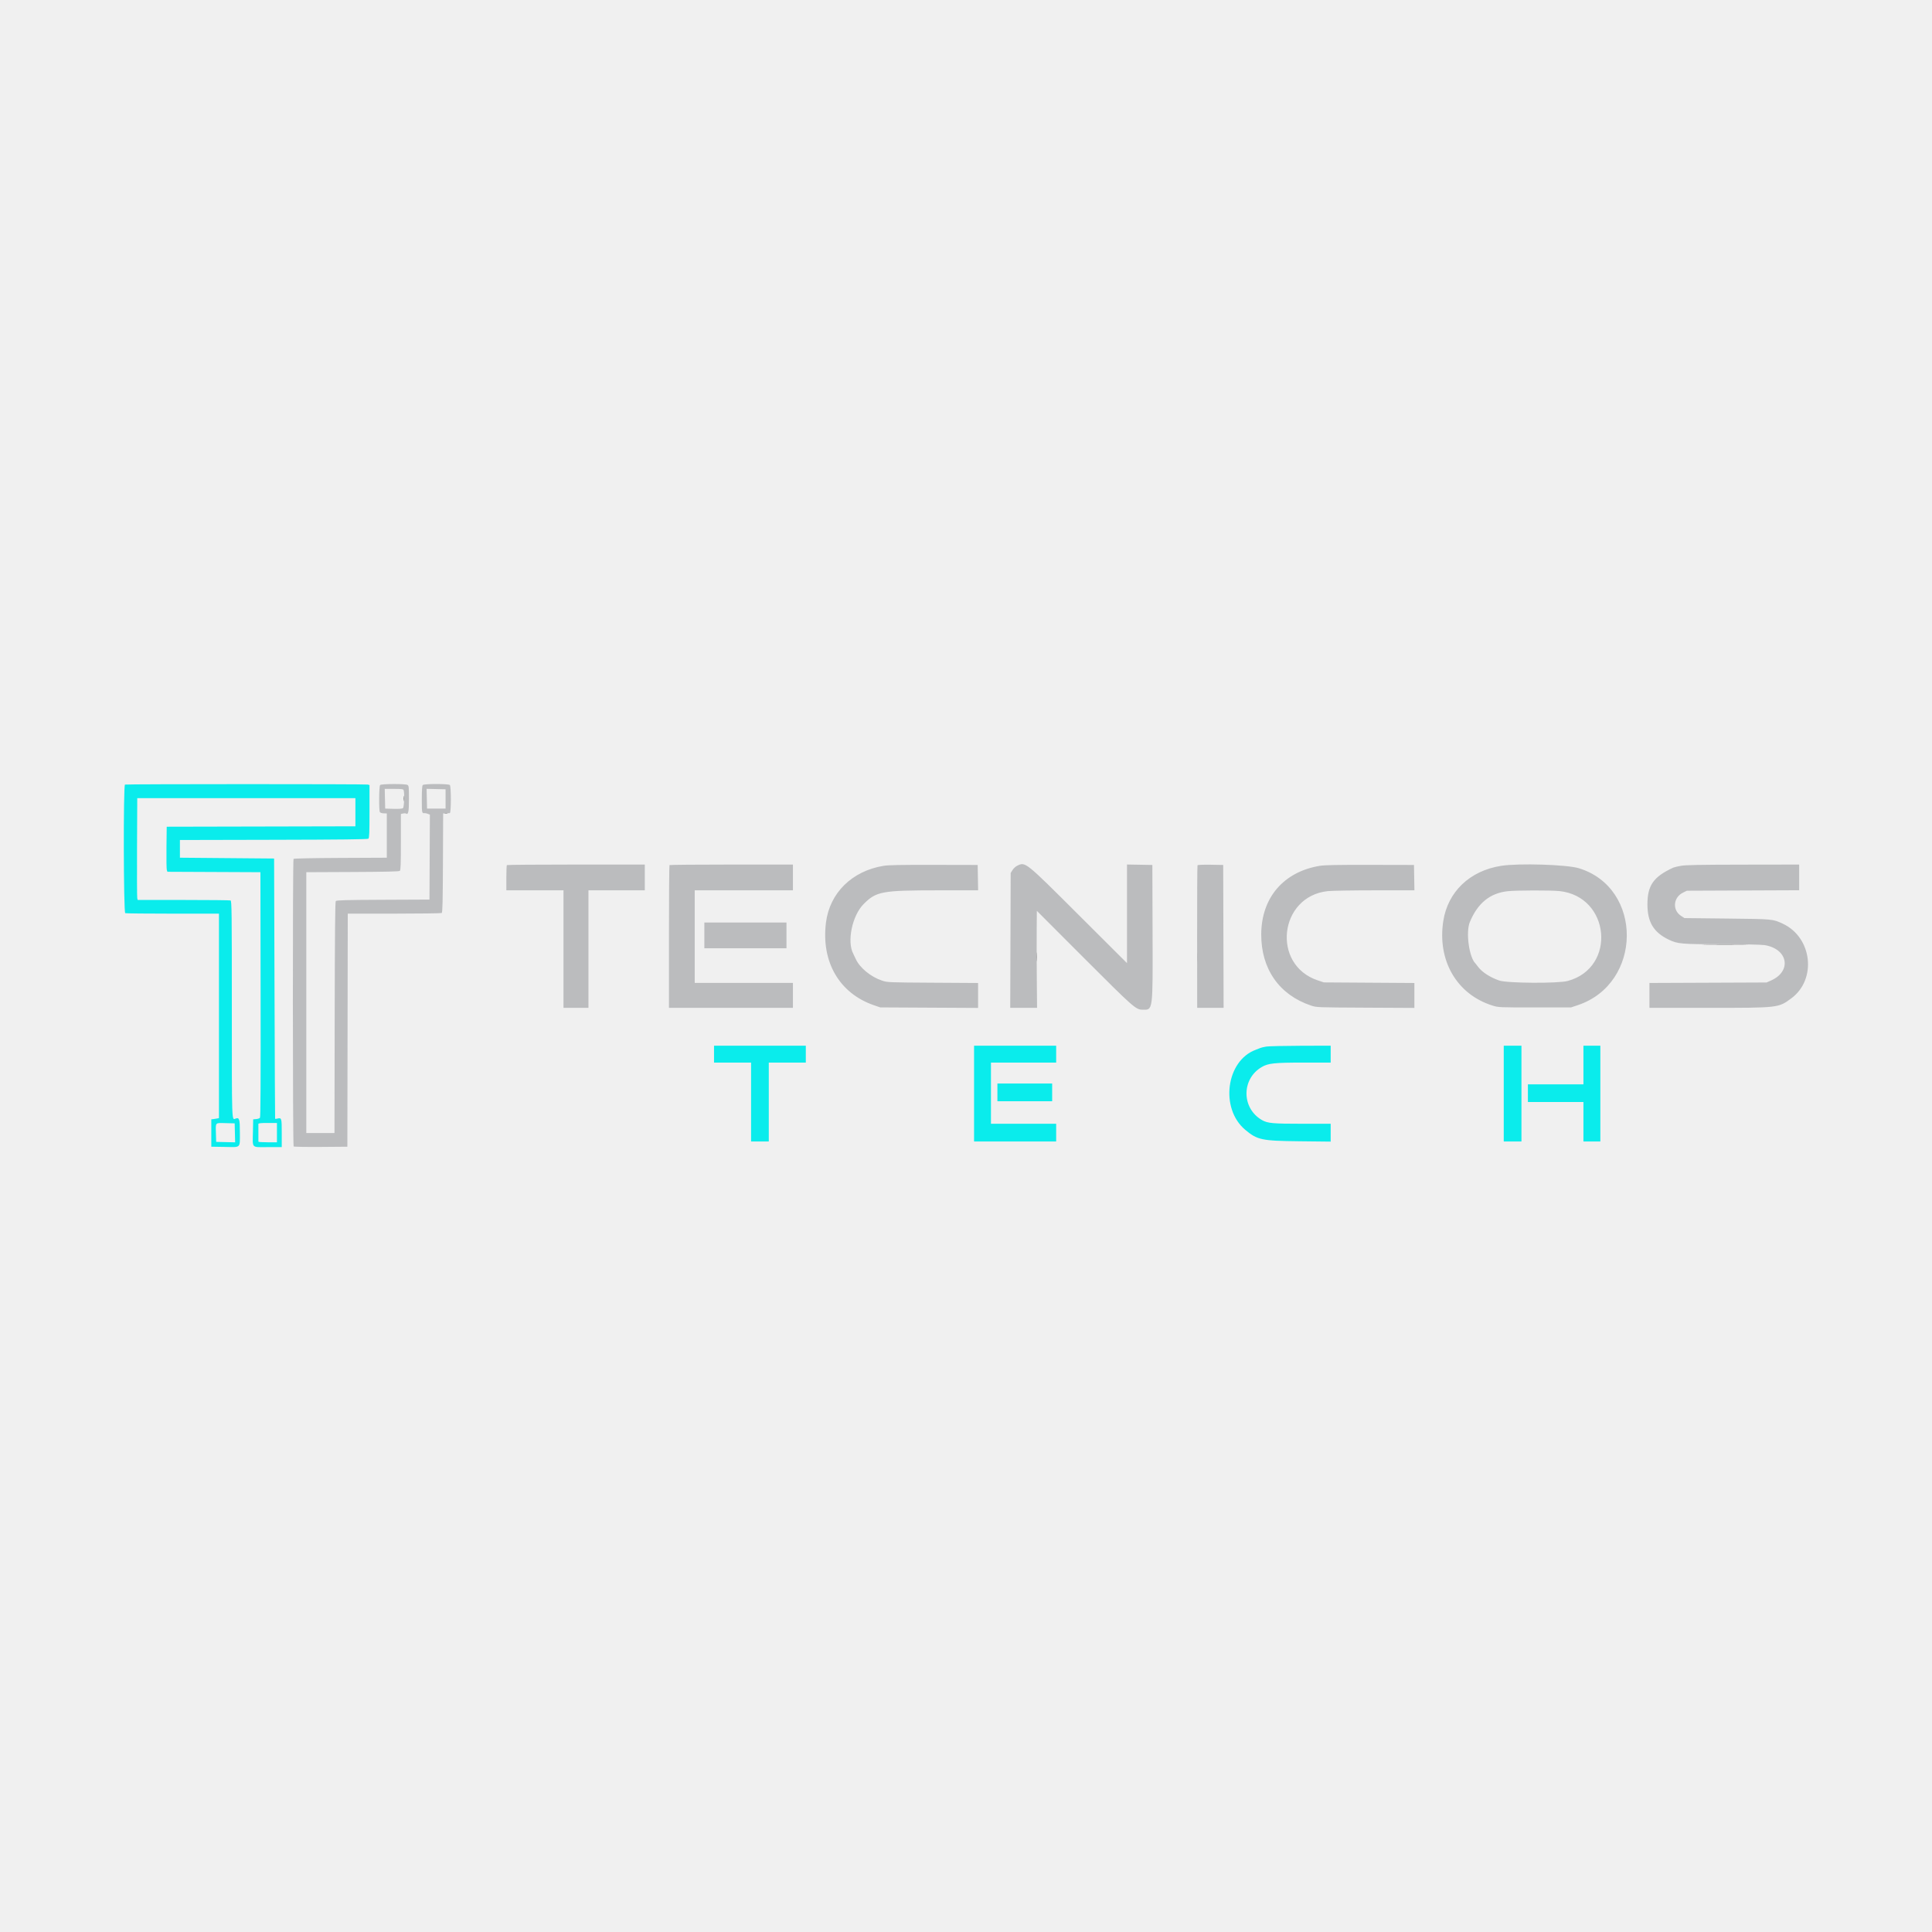
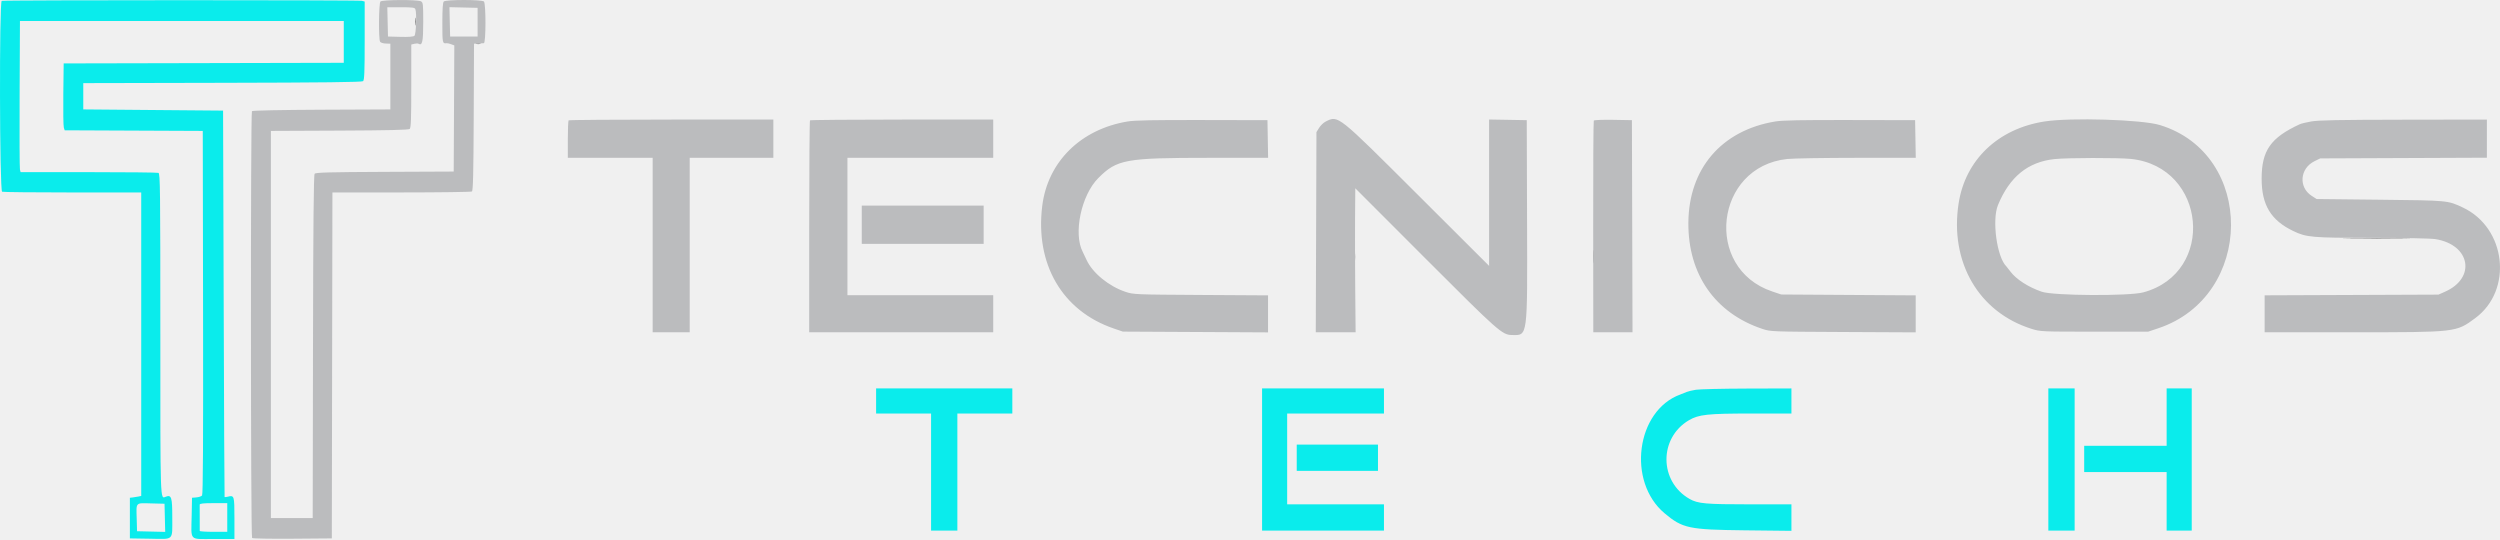
- <svg xmlns="http://www.w3.org/2000/svg" version="1.1" viewBox="0 0 400 400">
-   <g fill-rule="evenodd">
-     <path d="m83.55 165.33c0 0.504 0.031 0.711 0.069 0.459 0.039-0.252 0.039-0.665 0-0.917-0.038-0.252-0.069-0.046-0.069 0.458m8.492 3.115c0.16 0.042 0.423 0.042 0.583 0s0.029-0.076-0.292-0.076c-0.32 0-0.452 0.034-0.291 0.076m261.26 27.177c2.138 0.026 5.588 0.026 7.667 0 2.079-0.027 0.33-0.048-3.887-0.048-4.216 0-5.917 0.021-3.78 0.048m-138.74 2.458c0 0.825 0.028 1.184 0.063 0.797s0.035-1.062 1e-3 -1.5c-0.035-0.438-0.063-0.122-0.064 0.703m33.333 0c0 0.825 0.028 1.184 0.063 0.797s0.035-1.062 1e-3 -1.5-0.063-0.122-0.064 0.703" fill="#6d6d6d" />
-     <path d="m78.7 162.53c-0.237 0.238-0.281 5.247-0.049 5.613 0.08 0.127 0.435 0.239 0.789 0.251l0.643 0.02v4.583 4.583l-9.576 0.043c-5.642 0.026-9.64 0.107-9.732 0.199-0.198 0.198-0.179 59.338 0.02 59.537 0.079 0.078 2.613 0.123 5.632 0.099l5.49-0.044 0.042-24.125 0.042-24.125 9.625-3e-3c5.293-1e-3 9.717-0.062 9.831-0.134 0.161-0.102 0.217-2.434 0.25-10.372l0.043-10.241 0.583-0.028c0.321-0.015 0.677-0.033 0.792-0.041 0.291-0.02 0.299-5.524 8e-3 -5.815-0.28-0.28-5.32-0.28-5.6 0-0.139 0.14-0.2 1.045-0.2 3 0 2.836 0.012 2.888 0.607 2.817 0.104-0.012 0.386 0.052 0.626 0.143l0.437 0.167-0.043 8.795-0.043 8.795-9.606 0.043c-7.786 0.035-9.641 0.085-9.791 0.266-0.134 0.162-0.197 6.883-0.228 24.124l-0.042 23.9h-2.917-2.916v-27-27l9.568-0.043c6.728-0.03 9.634-0.098 9.791-0.228 0.18-0.149 0.224-1.335 0.224-5.981v-5.795l0.424-0.106c0.234-0.059 0.499-0.061 0.591-4e-3 0.521 0.322 0.652-0.285 0.652-3.024 0-2.522-0.024-2.736-0.323-2.896-0.469-0.251-5.389-0.227-5.644 0.027m4.866 1.064c0.214 0.559 0.109 3.522-0.132 3.722-0.152 0.126-0.829 0.177-1.958 0.145l-1.726-0.047-0.047-2.042-0.047-2.042h1.904c1.583 0 1.921 0.045 2.006 0.264m8.684 1.82v2h-1.917-1.916l-0.047-2.047-0.047-2.047 1.963 0.047 1.964 0.047v2m12.694 13.694c-0.061 0.061-0.111 1.261-0.111 2.667v2.555h5.917 5.917v12.167 12.167h2.583 2.583v-12.167-12.167h5.834 5.833v-2.666-2.667h-14.222c-7.822 0-14.272 0.05-14.334 0.111m33.667 0c-0.061 0.061-0.111 6.736-0.111 14.833v14.723h12.833 12.834v-2.584-2.583h-10.167-10.167v-9.583-9.584h10.167 10.167v-2.666-2.667h-12.723c-6.997 0-12.772 0.05-12.833 0.111m44.306 0.154c-6.537 1.077-11.14 5.62-11.909 11.751-1.021 8.139 2.777 14.664 9.963 17.121l1.279 0.438 10.125 0.054 10.125 0.054v-2.581-2.582l-9.375-0.057c-9.221-0.057-9.394-0.064-10.505-0.435-2.341-0.782-4.611-2.646-5.441-4.466-0.203-0.447-0.436-0.937-0.517-1.09-1.352-2.546-0.223-7.926 2.163-10.313 2.612-2.612 3.743-2.819 15.471-2.823l8.212-3e-3 -0.045-2.625-0.046-2.625-9.084-0.019c-6.812-0.014-9.416 0.036-10.416 0.201m27.626 9e-3c-0.298 0.147-0.71 0.539-0.917 0.871l-0.376 0.605-0.047 13.958-0.047 13.959h2.779 2.778l-0.053-5.959c-0.03-3.277-0.04-7.796-0.023-10.041l0.032-4.084 9.791 9.8c10.163 10.172 10.692 10.641 12.04 10.666 2.245 0.041 2.177 0.552 2.126-16.053l-0.043-13.913-2.625-0.046-2.625-0.045v10.208 10.208l-9.958-9.932c-11.279-11.249-11.061-11.075-12.832-10.202m37.388-0.13c-0.052 0.084-0.089 6.761-0.081 14.838l0.014 14.685h2.735 2.736l-0.042-14.792-0.043-14.792-2.613-0.046c-1.456-0.025-2.654 0.022-2.706 0.107m25.319 0.121c-7.502 1.236-12.083 6.584-12.125 14.152-0.04 7.169 3.719 12.564 10.292 14.77 1.166 0.391 1.172 0.392 11.291 0.443l10.125 0.051v-2.58-2.581l-9.375-0.061-9.375-0.061-1.252-0.419c-9.628-3.22-8.026-17.41 2.086-18.481 0.825-0.087 5.195-0.16 9.712-0.162l8.213-3e-3 -0.046-2.625-0.046-2.625-9.083-0.019c-6.813-0.014-9.417 0.036-10.417 0.201m37.54 1e-3c-6.472 1.01-11.027 5.352-11.97 11.411-1.277 8.197 2.796 15.204 10.18 17.515 1.234 0.386 1.346 0.391 8.75 0.391h7.5l1.417-0.473c13.422-4.487 13.565-24.296 0.204-28.352-2.499-0.759-12.426-1.063-16.081-0.492m37.21-3e-3c-0.687 0.125-1.4 0.296-1.583 0.381-4.081 1.882-5.334 3.668-5.334 7.602 0 3.672 1.287 5.799 4.417 7.302 1.847 0.887 2.577 0.949 11.083 0.952 4.535 1e-3 8.11 0.074 8.75 0.177 4.858 0.784 5.697 5.395 1.334 7.331l-0.917 0.407-12.125 0.05-12.125 0.049v2.576 2.577h12.325c14.46 0 14.37 0.01 17.05-1.97 5.299-3.914 4.328-12.581-1.728-15.431-2.107-0.991-2.013-0.982-11.564-1.086l-8.833-0.097-0.704-0.457c-1.847-1.201-1.626-3.816 0.406-4.817l0.798-0.392 11.625-0.049 11.625-0.049v-2.66-2.659l-11.625 0.018c-9.025 0.014-11.905 0.069-12.875 0.245m-25.13 5.229c10.519 1.107 11.877 15.856 1.713 18.609-1.987 0.538-12.54 0.474-14.166-0.086-1.888-0.651-3.567-1.733-4.38-2.825-0.248-0.334-0.491-0.644-0.54-0.69-1.334-1.262-2.055-6.479-1.186-8.583 1.622-3.927 4.165-6 7.856-6.403 1.751-0.191 8.955-0.206 10.703-0.022m-177.04 9.175v2.666h8.5 8.5v-2.666-2.667h-8.5-8.5v2.667" fill="#bbbcbe" />
-     <path d="m25.875 162.44c-0.354 0.143-0.299 26.485 0.055 26.622 0.145 0.055 4.57 0.101 9.834 0.101h9.569v21.163 21.164l-0.375 0.081c-0.206 0.045-0.562 0.103-0.791 0.128l-0.417 0.047v2.833 2.834l2.821 0.045c3.387 0.056 3.09 0.343 3.093-2.998 3e-3 -2.784-0.117-3.163-0.904-2.861-0.791 0.303-0.76 1.233-0.76-22.689 0-20.252-0.025-22.388-0.264-22.48-0.145-0.055-4.531-0.101-9.746-0.101h-9.484l-0.091-0.375c-0.049-0.206-0.07-4.95-0.044-10.541l0.046-10.167h22.583 22.583v2.917 2.916l-19.533 0.043-19.534 0.042-0.05 4.291c-0.027 2.36 5e-3 4.459 0.071 4.665l0.12 0.373 9.63 0.043 9.63 0.043 0.042 25.316c0.03 17.93-0.01 25.379-0.138 25.532-0.099 0.12-0.455 0.24-0.792 0.268l-0.612 0.051-0.048 2.5c-0.069 3.612-0.409 3.25 3.051 3.25h2.913v-2.899c0-3.144-0.025-3.226-0.93-2.999-0.221 0.055-0.421 0.074-0.443 0.041-0.023-0.033-0.079-12.172-0.125-26.976l-0.085-26.917-9.75-0.083-9.75-0.084v-1.833-1.833l19.4-0.043c14-0.03 19.463-0.094 19.625-0.228 0.18-0.15 0.225-1.272 0.225-5.647v-5.46l-0.375-0.101c-0.45-0.12-49.951-0.115-50.25 6e-3m121.96 55.806v1.75h3.834 3.833v8.167 8.166h1.833 1.834v-8.166-8.167h3.833 3.833v-1.75-1.75h-9.5-9.5v1.75m53.834 8.167v9.916h8.5 8.5v-1.833-1.833h-6.75-6.75v-6.334-6.333h6.75 6.75v-1.75-1.75h-8.5-8.5v9.917m60.5-9.731c-0.505 0.081-1.067 0.215-1.25 0.297-0.184 0.083-0.596 0.246-0.917 0.363-6.157 2.243-7.466 12.152-2.19 16.571 2.508 2.1 3.379 2.285 11.148 2.373l6.542 0.073v-1.848-1.848h-5.803c-6.165 0-7.247-0.097-8.401-0.753-4.265-2.423-4.309-8.508-0.079-10.987 1.351-0.792 2.621-0.927 8.711-0.927h5.572v-1.75-1.75l-6.208 0.019c-3.415 0.011-6.621 0.086-7.125 0.167m49.166 9.731v9.916h1.834 1.833v-9.916-9.917h-1.833-1.834v9.917m16.5-5.917v4h-5.75-5.75v1.833 1.834h5.75 5.75v4.083 4.083h1.75 1.75v-9.916-9.917h-1.75-1.75v4m-121.33 5.667v1.833h5.667 5.666v-1.833-1.834h-5.666-5.667v1.834m-157.87 8.38l0.047 1.964-1.963-0.047-1.964-0.047-0.048-1.739c-0.065-2.355-0.212-2.197 2.003-2.142l1.878 0.047 0.047 1.964m8.703-0.047v2h-1.916c-1.055 0-1.919-0.056-1.922-0.125-0.011-0.276-0.017-3.472-6e-3 -3.667 8e-3 -0.154 0.511-0.208 1.928-0.208h1.916v2" fill="#0aecec" />
+ <svg xmlns="http://www.w3.org/2000/svg" id="svg" version="1.1" width="348.694" height="75.187" viewBox="0 0 348.694 75.187">
+   <defs id="defs5464" />
+   <g id="svgg" transform="translate(-25.6354,-162.323)">
+     <path id="path0" d="" style="fill:#000000;fill-rule:evenodd;stroke:none" />
+     <path id="path1" d="m 83.55,165.333 c 0,0.504 0.031,0.711 0.069,0.459 0.039,-0.252 0.039,-0.665 0,-0.917 -0.038,-0.252 -0.069,-0.046 -0.069,0.458 m 8.492,3.115 c 0.16,0.042 0.423,0.042 0.583,0 0.16,-0.042 0.029,-0.076 -0.292,-0.076 -0.32,0 -0.452,0.034 -0.291,0.076 m 261.261,27.177 c 2.138,0.026 5.588,0.026 7.667,0 2.079,-0.027 0.33,-0.048 -3.887,-0.048 -4.216,0 -5.917,0.021 -3.78,0.048 m -138.744,2.458 c 0,0.825 0.028,1.184 0.063,0.797 0.035,-0.387 0.035,-1.062 10e-4,-1.5 -0.035,-0.438 -0.063,-0.122 -0.064,0.703 m 33.333,0 c 0,0.825 0.028,1.184 0.063,0.797 0.035,-0.387 0.035,-1.062 10e-4,-1.5 -0.034,-0.438 -0.063,-0.122 -0.064,0.703" style="fill:#6d6d6d;fill-rule:evenodd;stroke:none" />
+     <path id="path2" d="" style="fill:#ffffff;fill-rule:evenodd;stroke:none" />
+     <path id="path3" d="m 78.7,162.533 c -0.237,0.238 -0.281,5.247 -0.049,5.613 0.08,0.127 0.435,0.239 0.789,0.251 l 0.643,0.02 v 4.583 4.583 l -9.576,0.043 c -5.642,0.026 -9.64,0.107 -9.732,0.199 -0.198,0.198 -0.179,59.338 0.02,59.537 0.079,0.078 2.613,0.123 5.632,0.099 l 5.49,-0.044 0.042,-24.125 0.042,-24.125 9.625,-0.003 c 5.293,-10e-4 9.717,-0.062 9.831,-0.134 0.161,-0.102 0.217,-2.434 0.25,-10.372 l 0.043,-10.241 0.583,-0.028 c 0.321,-0.015 0.677,-0.033 0.792,-0.041 0.291,-0.02 0.299,-5.524 0.008,-5.815 -0.28,-0.28 -5.32,-0.28 -5.6,0 -0.139,0.14 -0.2,1.045 -0.2,3 0,2.836 0.012,2.888 0.607,2.817 0.104,-0.012 0.386,0.052 0.626,0.143 l 0.437,0.167 -0.043,8.795 -0.043,8.795 -9.606,0.043 c -7.786,0.035 -9.641,0.085 -9.791,0.266 -0.134,0.162 -0.197,6.883 -0.228,24.124 l -0.042,23.9 h -2.917 -2.916 v -27 -27 l 9.568,-0.043 c 6.728,-0.03 9.634,-0.098 9.791,-0.228 0.18,-0.149 0.224,-1.335 0.224,-5.981 v -5.795 l 0.424,-0.106 c 0.234,-0.059 0.499,-0.061 0.591,-0.004 0.521,0.322 0.652,-0.285 0.652,-3.024 0,-2.522 -0.024,-2.736 -0.323,-2.896 -0.469,-0.251 -5.389,-0.227 -5.644,0.027 m 4.866,1.064 c 0.214,0.559 0.109,3.522 -0.132,3.722 -0.152,0.126 -0.829,0.177 -1.958,0.145 l -1.726,-0.047 -0.047,-2.042 -0.047,-2.042 h 1.904 c 1.583,0 1.921,0.045 2.006,0.264 m 8.684,1.82 v 2 h -1.917 -1.916 l -0.047,-2.047 -0.047,-2.047 1.963,0.047 1.964,0.047 v 2 m 12.694,13.694 c -0.061,0.061 -0.111,1.261 -0.111,2.667 v 2.555 h 5.917 5.917 v 12.167 12.167 h 2.583 2.583 V 196.5 184.333 h 5.834 5.833 V 181.667 179 h -14.222 c -7.822,0 -14.272,0.05 -14.334,0.111 m 33.667,0 c -0.061,0.061 -0.111,6.736 -0.111,14.833 v 14.723 h 12.833 12.834 V 206.083 203.5 H 154 143.833 v -9.583 -9.584 H 154 164.167 V 181.667 179 h -12.723 c -6.997,0 -12.772,0.05 -12.833,0.111 m 44.306,0.154 c -6.537,1.077 -11.14,5.62 -11.909,11.751 -1.021,8.139 2.777,14.664 9.963,17.121 l 1.279,0.438 10.125,0.054 10.125,0.054 v -2.581 -2.582 l -9.375,-0.057 c -9.221,-0.057 -9.394,-0.064 -10.505,-0.435 -2.341,-0.782 -4.611,-2.646 -5.441,-4.466 -0.203,-0.447 -0.436,-0.937 -0.517,-1.09 -1.352,-2.546 -0.223,-7.926 2.163,-10.313 2.612,-2.612 3.743,-2.819 15.471,-2.823 l 8.212,-0.003 -0.045,-2.625 -0.046,-2.625 -9.084,-0.019 c -6.812,-0.014 -9.416,0.036 -10.416,0.201 m 27.626,0.009 c -0.298,0.147 -0.71,0.539 -0.917,0.871 l -0.376,0.605 -0.047,13.958 -0.047,13.959 h 2.779 2.778 l -0.053,-5.959 c -0.03,-3.277 -0.04,-7.796 -0.023,-10.041 l 0.032,-4.084 9.791,9.8 c 10.163,10.172 10.692,10.641 12.04,10.666 2.245,0.041 2.177,0.552 2.126,-16.053 l -0.043,-13.913 -2.625,-0.046 -2.625,-0.045 v 10.208 10.208 l -9.958,-9.932 c -11.279,-11.249 -11.061,-11.075 -12.832,-10.202 m 37.388,-0.13 c -0.052,0.084 -0.089,6.761 -0.081,14.838 l 0.014,14.685 h 2.735 2.736 l -0.042,-14.792 -0.043,-14.792 -2.613,-0.046 c -1.456,-0.025 -2.654,0.022 -2.706,0.107 m 25.319,0.121 c -7.502,1.236 -12.083,6.584 -12.125,14.152 -0.04,7.169 3.719,12.564 10.292,14.77 1.166,0.391 1.172,0.392 11.291,0.443 l 10.125,0.051 v -2.58 -2.581 l -9.375,-0.061 -9.375,-0.061 -1.252,-0.419 c -9.628,-3.22 -8.026,-17.41 2.086,-18.481 0.825,-0.087 5.195,-0.16 9.712,-0.162 l 8.213,-0.003 -0.046,-2.625 -0.046,-2.625 -9.083,-0.019 c -6.813,-0.014 -9.417,0.036 -10.417,0.201 m 37.54,0.001 c -6.472,1.01 -11.027,5.352 -11.97,11.411 -1.277,8.197 2.796,15.204 10.18,17.515 1.234,0.386 1.346,0.391 8.75,0.391 h 7.5 l 1.417,-0.473 c 13.422,-4.487 13.565,-24.296 0.204,-28.352 -2.499,-0.759 -12.426,-1.063 -16.081,-0.492 M 348,179.263 c -0.687,0.125 -1.4,0.296 -1.583,0.381 -4.081,1.882 -5.334,3.668 -5.334,7.602 0,3.672 1.287,5.799 4.417,7.302 1.847,0.887 2.577,0.949 11.083,0.952 4.535,0.001 8.11,0.074 8.75,0.177 4.858,0.784 5.697,5.395 1.334,7.331 l -0.917,0.407 -12.125,0.05 -12.125,0.049 v 2.576 2.577 h 12.325 c 14.46,0 14.37,0.01 17.05,-1.97 5.299,-3.914 4.328,-12.581 -1.728,-15.431 -2.107,-0.991 -2.013,-0.982 -11.564,-1.086 l -8.833,-0.097 -0.704,-0.457 c -1.847,-1.201 -1.626,-3.816 0.406,-4.817 l 0.798,-0.392 11.625,-0.049 11.625,-0.049 V 181.659 179 l -11.625,0.018 c -9.025,0.014 -11.905,0.069 -12.875,0.245 m -25.13,5.229 c 10.519,1.107 11.877,15.856 1.713,18.609 -1.987,0.538 -12.54,0.474 -14.166,-0.086 -1.888,-0.651 -3.567,-1.733 -4.38,-2.825 -0.248,-0.334 -0.491,-0.644 -0.54,-0.69 -1.334,-1.262 -2.055,-6.479 -1.186,-8.583 1.622,-3.927 4.165,-6 7.856,-6.403 1.751,-0.191 8.955,-0.206 10.703,-0.022 m -177.037,9.175 v 2.666 h 8.5 8.5 V 193.667 191 h -8.5 -8.5 v 2.667" style="fill:#bbbcbe;fill-rule:evenodd;stroke:none" />
+     <path id="path4" d="m 25.875,162.444 c -0.354,0.143 -0.299,26.485 0.055,26.622 0.145,0.055 4.57,0.101 9.834,0.101 h 9.569 v 21.163 21.164 l -0.375,0.081 c -0.206,0.045 -0.562,0.103 -0.791,0.128 l -0.417,0.047 v 2.833 2.834 l 2.821,0.045 c 3.387,0.056 3.09,0.343 3.093,-2.998 0.003,-2.784 -0.117,-3.163 -0.904,-2.861 -0.791,0.303 -0.76,1.233 -0.76,-22.689 0,-20.252 -0.025,-22.388 -0.264,-22.48 -0.145,-0.055 -4.531,-0.101 -9.746,-0.101 h -9.484 l -0.091,-0.375 c -0.049,-0.206 -0.07,-4.95 -0.044,-10.541 L 28.417,165.25 H 51 73.583 v 2.917 2.916 l -19.533,0.043 -19.534,0.042 -0.05,4.291 c -0.027,2.36 0.005,4.459 0.071,4.665 l 0.12,0.373 9.63,0.043 9.63,0.043 0.042,25.316 c 0.03,17.93 -0.01,25.379 -0.138,25.532 -0.099,0.12 -0.455,0.24 -0.792,0.268 l -0.612,0.051 -0.048,2.5 c -0.069,3.612 -0.409,3.25 3.051,3.25 h 2.913 v -2.899 c 0,-3.144 -0.025,-3.226 -0.93,-2.999 -0.221,0.055 -0.421,0.074 -0.443,0.041 -0.023,-0.033 -0.079,-12.172 -0.125,-26.976 L 56.75,177.75 47,177.667 37.25,177.583 v -1.833 -1.833 l 19.4,-0.043 c 14,-0.03 19.463,-0.094 19.625,-0.228 0.18,-0.15 0.225,-1.272 0.225,-5.647 v -5.46 l -0.375,-0.101 c -0.45,-0.12 -49.951,-0.115 -50.25,0.006 M 147.833,218.25 V 220 h 3.834 3.833 v 8.167 8.166 h 1.833 1.834 V 228.167 220 h 3.833 3.833 v -1.75 -1.75 h -9.5 -9.5 v 1.75 m 53.834,8.167 v 9.916 h 8.5 8.5 v -1.833 -1.833 h -6.75 -6.75 V 226.333 220 h 6.75 6.75 v -1.75 -1.75 h -8.5 -8.5 v 9.917 m 60.5,-9.731 c -0.505,0.081 -1.067,0.215 -1.25,0.297 -0.184,0.083 -0.596,0.246 -0.917,0.363 -6.157,2.243 -7.466,12.152 -2.19,16.571 2.508,2.1 3.379,2.285 11.148,2.373 l 6.542,0.073 v -1.848 -1.848 h -5.803 c -6.165,0 -7.247,-0.097 -8.401,-0.753 -4.265,-2.423 -4.309,-8.508 -0.079,-10.987 1.351,-0.792 2.621,-0.927 8.711,-0.927 h 5.572 v -1.75 -1.75 l -6.208,0.019 c -3.415,0.011 -6.621,0.086 -7.125,0.167 m 49.166,9.731 v 9.916 h 1.834 1.833 v -9.916 -9.917 h -1.833 -1.834 v 9.917 m 16.5,-5.917 v 4 h -5.75 -5.75 v 1.833 1.834 h 5.75 5.75 v 4.083 4.083 h 1.75 1.75 v -9.916 -9.917 h -1.75 -1.75 v 4 M 206.5,226.167 V 228 h 5.667 5.666 v -1.833 -1.834 h -5.666 -5.667 v 1.834 m -157.87,8.38 0.047,1.964 -1.963,-0.047 -1.964,-0.047 -0.048,-1.739 c -0.065,-2.355 -0.212,-2.197 2.003,-2.142 l 1.878,0.047 0.047,1.964 m 8.703,-0.047 v 2 h -1.916 c -1.055,0 -1.919,-0.056 -1.922,-0.125 -0.011,-0.276 -0.017,-3.472 -0.006,-3.667 0.008,-0.154 0.511,-0.208 1.928,-0.208 h 1.916 v 2" style="fill:#0aecec;fill-rule:evenodd;stroke:none" />
  </g>
</svg>
